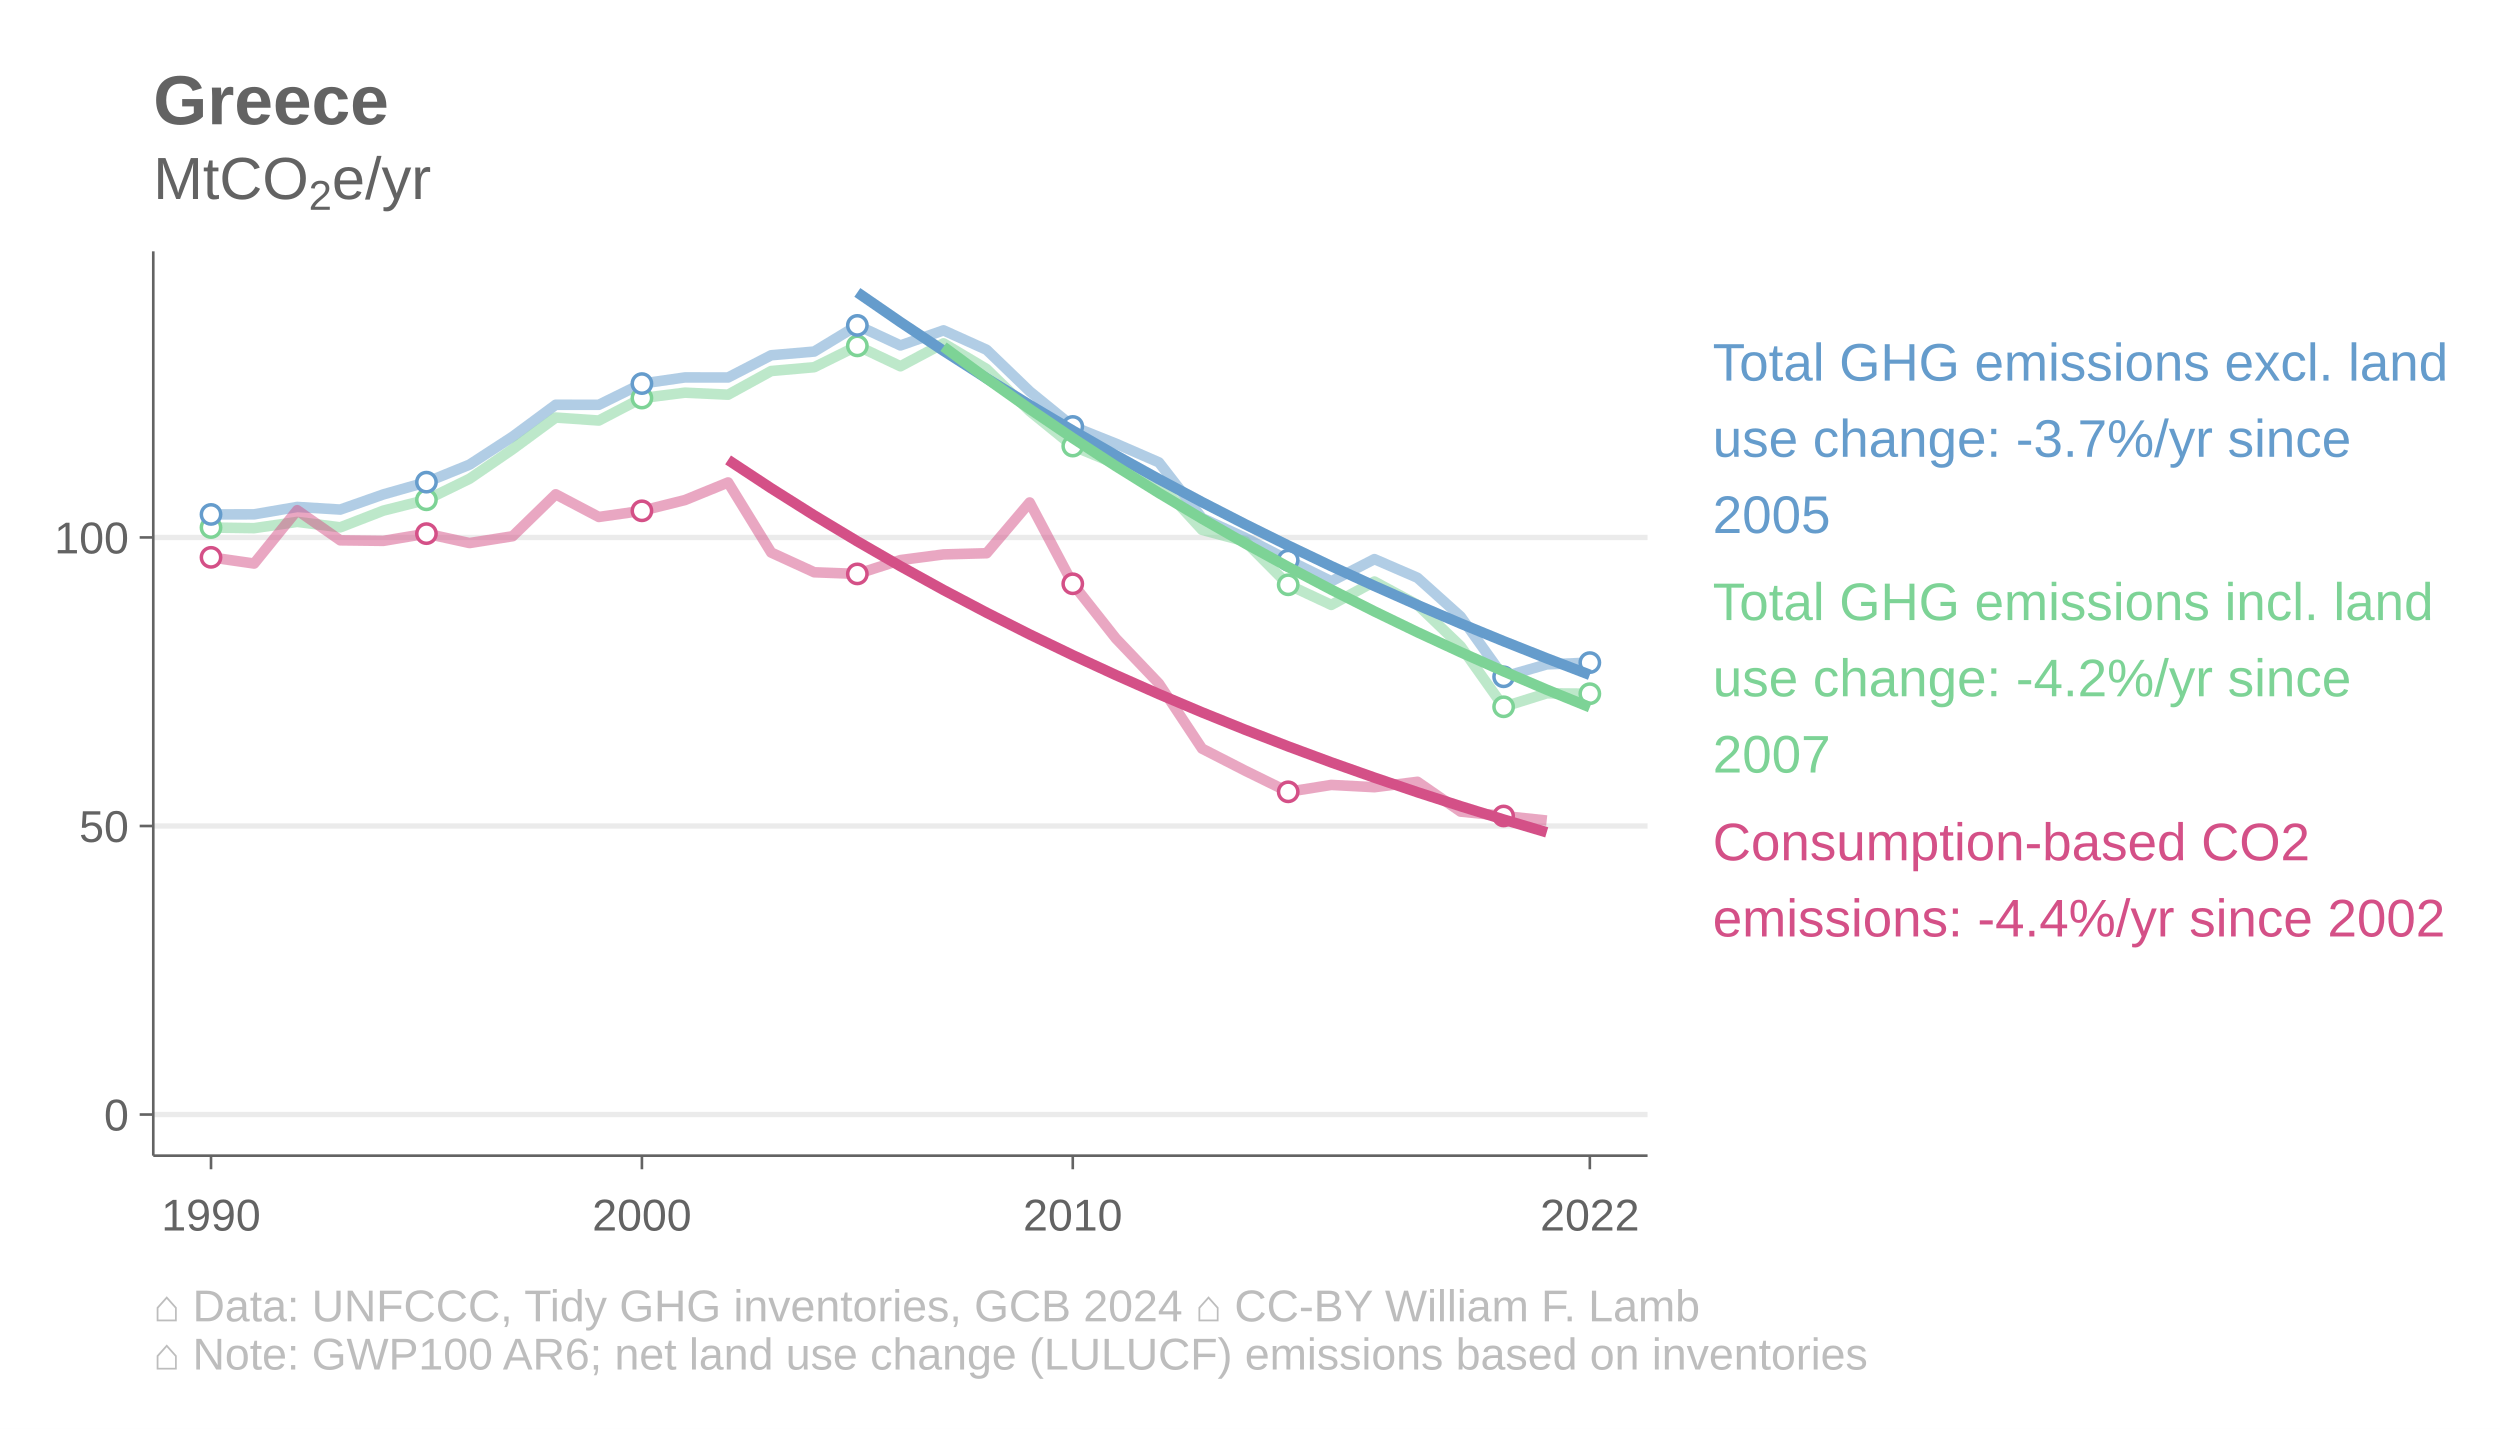
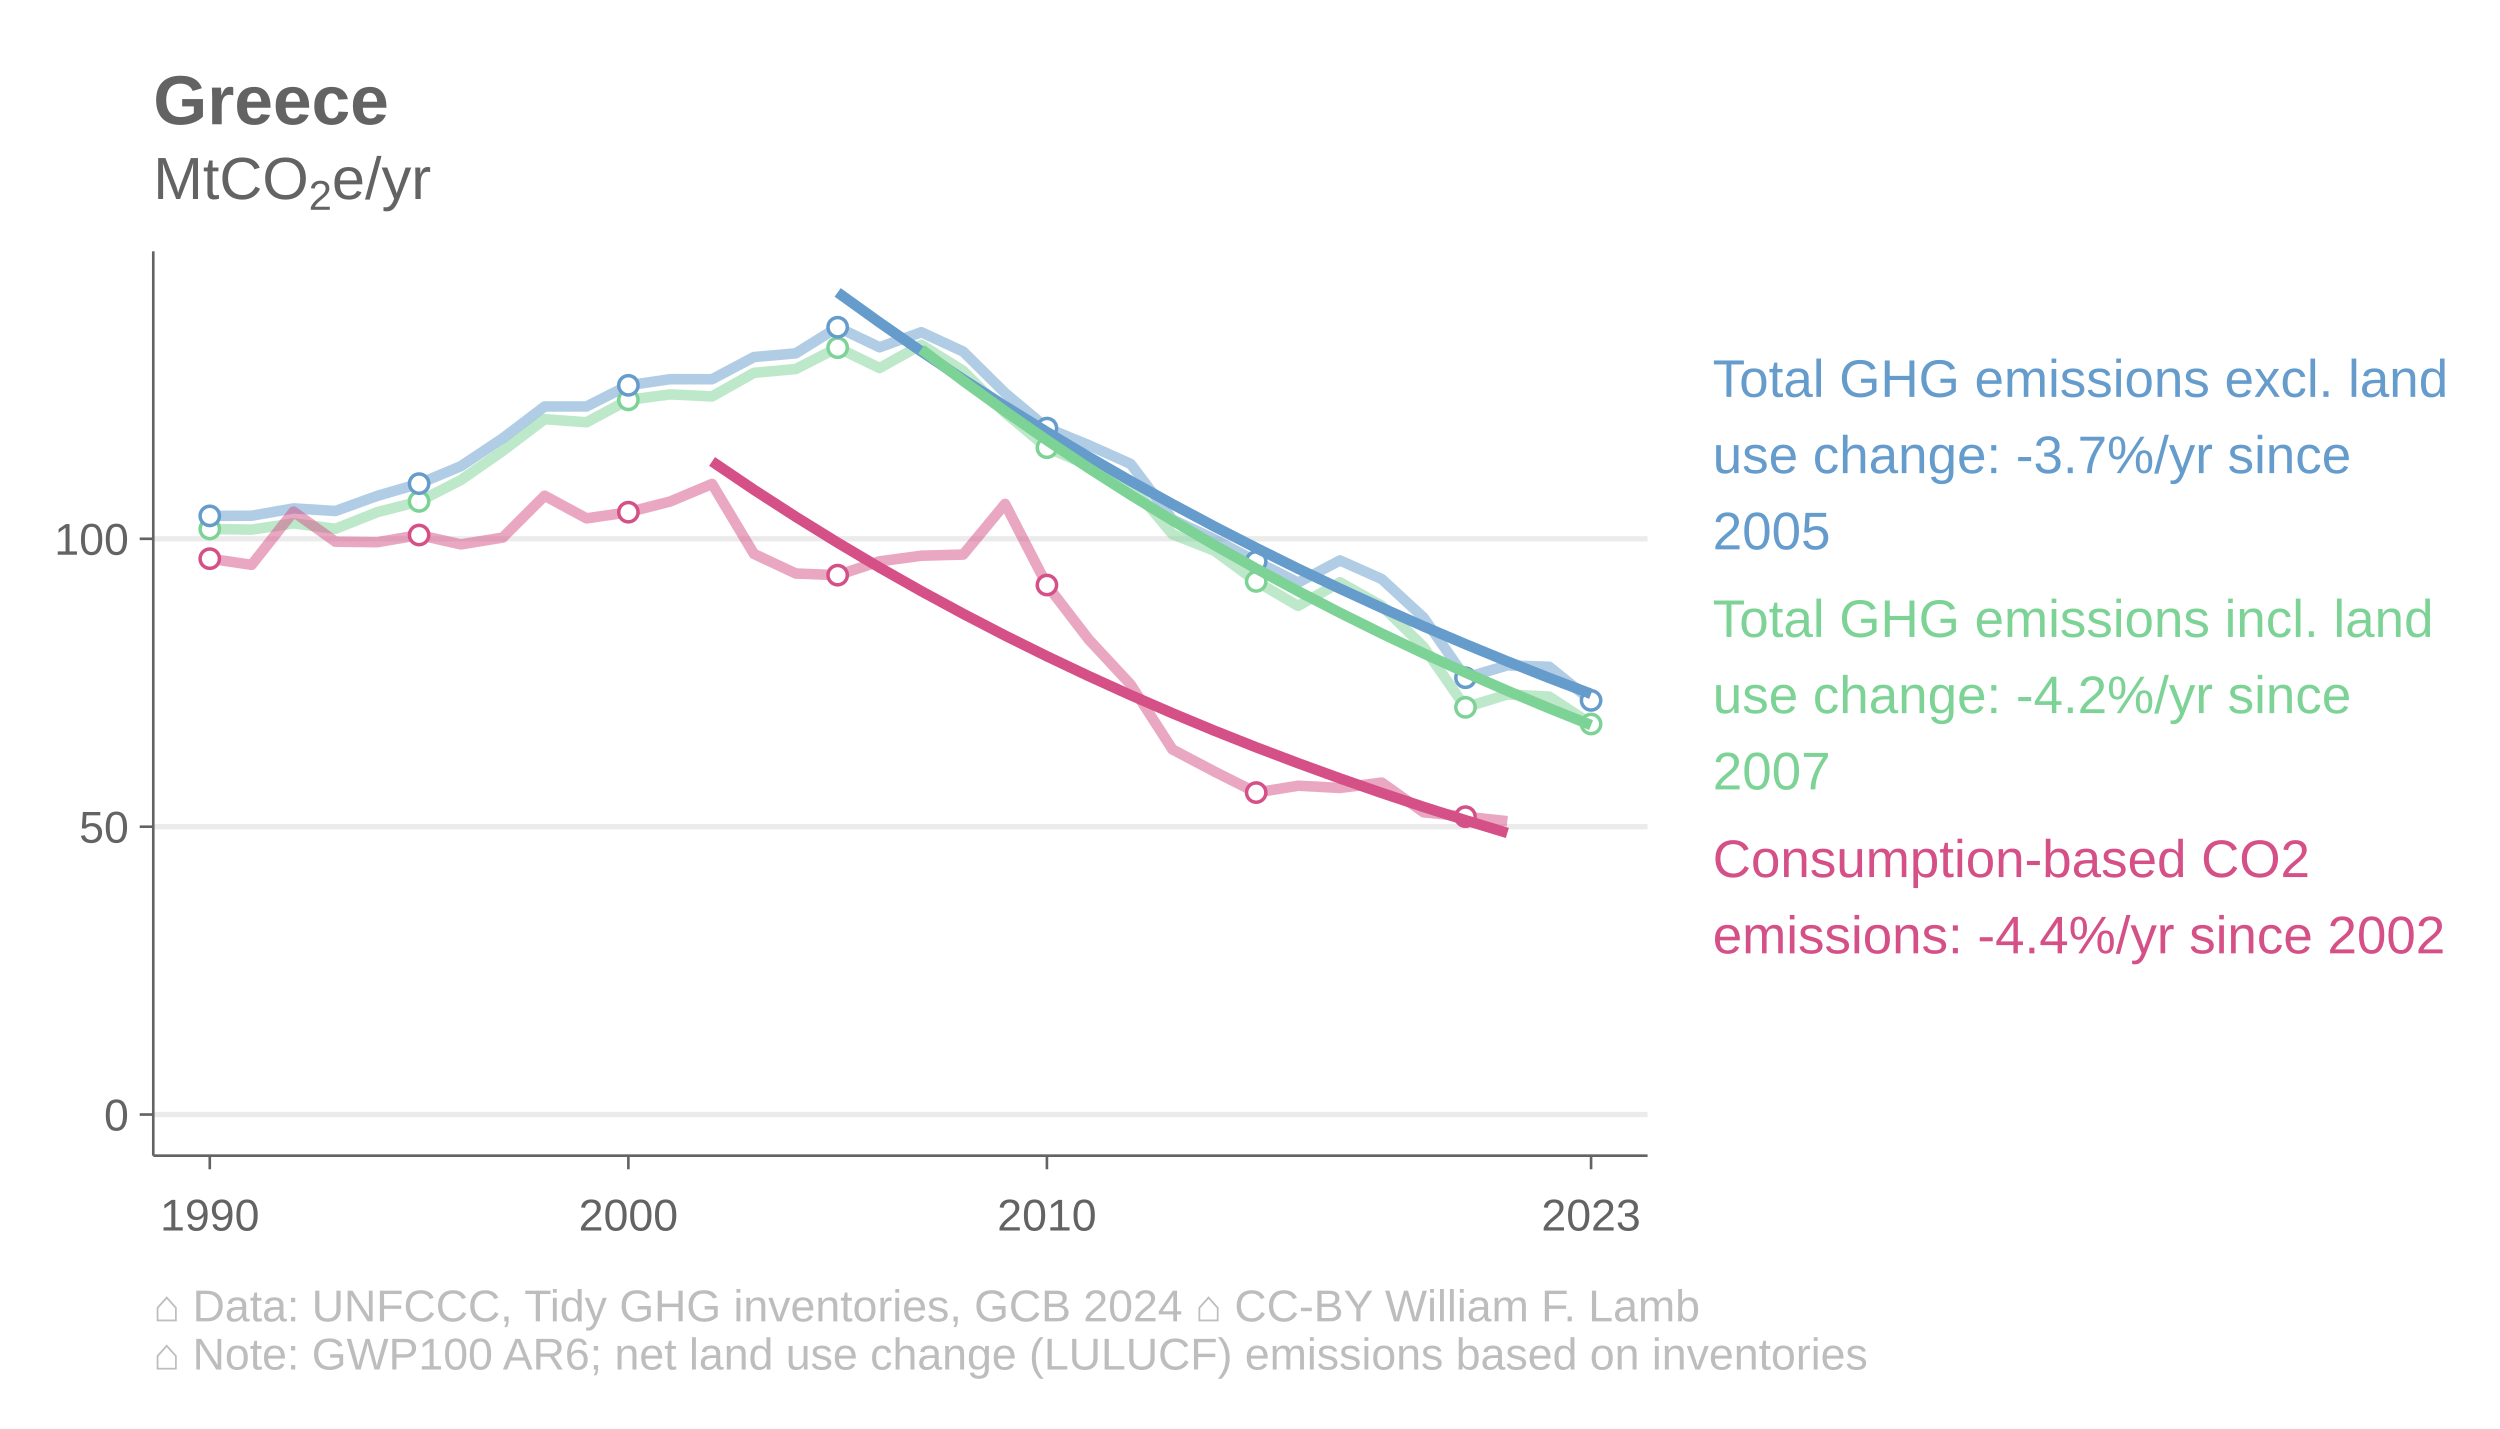
<svg xmlns="http://www.w3.org/2000/svg" class="svglite" width="504.00pt" height="288.00pt" viewBox="0 0 504.00 288.00">
  <defs>
    <style type="text/css">
    .svglite line, .svglite polyline, .svglite polygon, .svglite path, .svglite rect, .svglite circle {
      fill: none;
      stroke: #000000;
      stroke-linecap: round;
      stroke-linejoin: round;
      stroke-miterlimit: 10.00;
    }
    .svglite text {
      white-space: pre;
    }
  </style>
  </defs>
  <rect width="100%" height="100%" style="stroke: none; fill: #FFFFFF;" />
  <defs>
    <clipPath id="cpMC4wMHw1MDQuMDB8MC4wMHwyODguMDA=">
      <rect x="0.00" y="0.00" width="504.00" height="288.00" />
    </clipPath>
  </defs>
  <g clip-path="url(#cpMC4wMHw1MDQuMDB8MC4wMHwyODguMDA=)">
    <rect x="0.00" y="0.00" width="504.00" height="288.00" style="stroke-width: 1.07; stroke: #FFFFFF; fill: #FFFFFF;" />
  </g>
  <defs>
    <clipPath id="cpMzAuOTB8NDk4LjUyfDUwLjY3fDIzMi45OA==">
      <rect x="30.90" y="50.67" width="467.62" height="182.31" />
    </clipPath>
  </defs>
  <g clip-path="url(#cpMzAuOTB8NDk4LjUyfDUwLjY3fDIzMi45OA==)">
</g>
  <g clip-path="url(#cpMC4wMHw1MDQuMDB8MC4wMHwyODguMDA=)">
</g>
  <defs>
    <clipPath id="cpNS40OHwzMzcuNjN8NS40OHwyODIuNTI=">
      <rect x="5.48" y="5.48" width="332.15" height="277.04" />
    </clipPath>
  </defs>
  <g clip-path="url(#cpNS40OHwzMzcuNjN8NS40OHwyODIuNTI=)">
    <rect x="5.48" y="5.48" width="332.15" height="277.04" style="stroke-width: 1.07; stroke: #FFFFFF; fill: #FFFFFF;" />
  </g>
  <g clip-path="url(#cpMC4wMHw1MDQuMDB8MC4wMHwyODguMDA=)">
</g>
  <defs>
    <clipPath id="cpMzM3LjYzfDQ5OC41Mnw1LjQ4fDI4Mi41Mg==">
      <rect x="337.63" y="5.48" width="160.89" height="277.04" />
    </clipPath>
  </defs>
  <g clip-path="url(#cpMzM3LjYzfDQ5OC41Mnw1LjQ4fDI4Mi41Mg==)">
    <rect x="337.63" y="5.48" width="160.89" height="277.04" style="stroke-width: 1.07; stroke: #FFFFFF; fill: #FFFFFF;" />
  </g>
  <g clip-path="url(#cpMC4wMHw1MDQuMDB8MC4wMHwyODguMDA=)">
</g>
  <defs>
    <clipPath id="cpMzAuOTB8MzMyLjE1fDUwLjY3fDIzMi45OA==">
      <rect x="30.90" y="50.67" width="301.25" height="182.31" />
    </clipPath>
  </defs>
  <g clip-path="url(#cpMzAuOTB8MzMyLjE1fDUwLjY3fDIzMi45OA==)">
    <polyline points="30.90,224.69 332.15,224.69 " style="stroke-width: 1.07; stroke: #EBEBEB; stroke-linecap: butt;" />
-     <polyline points="30.90,166.52 332.15,166.52 " style="stroke-width: 1.07; stroke: #EBEBEB; stroke-linecap: butt;" />
-     <polyline points="30.90,108.35 332.15,108.35 " style="stroke-width: 1.07; stroke: #EBEBEB; stroke-linecap: butt;" />
-     <polyline points="42.54,103.71 51.23,103.69 59.92,102.20 68.60,102.73 77.29,99.67 85.97,97.20 94.66,93.67 103.35,88.02 112.03,81.60 120.72,81.61 129.41,77.33 138.09,76.09 146.78,76.10 155.47,71.62 164.15,70.87 172.84,65.60 181.53,69.64 190.21,66.60 198.90,70.52 207.58,78.89 216.27,85.97 224.96,89.44 233.64,93.22 242.33,104.45 251.02,108.42 259.70,112.92 268.39,117.19 277.08,112.72 285.76,116.48 294.45,124.28 303.13,136.44 311.82,133.94 320.51,133.58 " style="stroke-width: 2.13; stroke: #659CCC; stroke-opacity: 0.50; stroke-linecap: butt;" />
-     <polyline points="42.54,106.35 51.23,106.48 59.92,105.21 68.60,106.31 77.29,102.94 85.97,100.76 94.66,96.52 103.35,90.56 112.03,84.18 120.72,84.78 129.41,80.25 138.09,79.16 146.78,79.57 155.47,74.80 164.15,74.03 172.84,69.73 181.53,73.84 190.21,69.22 198.90,74.40 207.58,82.87 216.27,89.93 224.96,93.52 233.64,97.35 242.33,106.82 251.02,109.15 259.70,117.89 268.39,121.95 277.08,117.24 285.76,121.93 294.45,130.26 303.13,142.49 311.82,139.77 320.51,139.85 " style="stroke-width: 2.13; stroke: #7DD396; stroke-opacity: 0.50; stroke-linecap: butt;" />
-     <polyline points="42.54,112.36 51.23,113.61 59.92,102.86 68.60,108.93 77.29,109.04 85.97,107.58 94.66,109.48 103.35,108.10 112.03,99.65 120.72,104.22 129.41,102.98 138.09,100.81 146.78,97.26 155.47,111.39 164.15,115.37 172.84,115.70 181.53,112.91 190.21,111.77 198.90,111.53 207.58,101.30 216.27,117.69 224.96,128.71 233.64,137.81 242.33,150.92 251.02,155.37 259.70,159.63 268.39,158.24 277.08,158.70 285.76,157.61 294.45,163.62 303.13,164.50 311.82,165.42 " style="stroke-width: 2.13; stroke: #D45087; stroke-opacity: 0.50; stroke-linecap: butt;" />
-     <circle cx="42.54" cy="106.35" r="1.95" style="stroke-width: 0.71; stroke: #7DD396; fill: #FFFFFF;" />
-     <circle cx="85.97" cy="100.76" r="1.95" style="stroke-width: 0.71; stroke: #7DD396; fill: #FFFFFF;" />
-     <circle cx="129.41" cy="80.25" r="1.95" style="stroke-width: 0.71; stroke: #7DD396; fill: #FFFFFF;" />
-     <circle cx="172.84" cy="69.73" r="1.95" style="stroke-width: 0.71; stroke: #7DD396; fill: #FFFFFF;" />
-     <circle cx="216.27" cy="89.93" r="1.95" style="stroke-width: 0.71; stroke: #7DD396; fill: #FFFFFF;" />
-     <circle cx="259.70" cy="117.89" r="1.95" style="stroke-width: 0.71; stroke: #7DD396; fill: #FFFFFF;" />
-     <circle cx="303.13" cy="142.49" r="1.95" style="stroke-width: 0.71; stroke: #7DD396; fill: #FFFFFF;" />
-     <circle cx="320.51" cy="139.85" r="1.95" style="stroke-width: 0.71; stroke: #7DD396; fill: #FFFFFF;" />
-     <circle cx="42.54" cy="103.71" r="1.95" style="stroke-width: 0.71; stroke: #659CCC; fill: #FFFFFF;" />
-     <circle cx="85.97" cy="97.20" r="1.95" style="stroke-width: 0.71; stroke: #659CCC; fill: #FFFFFF;" />
-     <circle cx="129.41" cy="77.33" r="1.95" style="stroke-width: 0.71; stroke: #659CCC; fill: #FFFFFF;" />
-     <circle cx="172.84" cy="65.60" r="1.95" style="stroke-width: 0.71; stroke: #659CCC; fill: #FFFFFF;" />
-     <circle cx="216.27" cy="85.97" r="1.95" style="stroke-width: 0.71; stroke: #659CCC; fill: #FFFFFF;" />
-     <circle cx="259.70" cy="112.92" r="1.95" style="stroke-width: 0.71; stroke: #659CCC; fill: #FFFFFF;" />
-     <circle cx="303.13" cy="136.44" r="1.95" style="stroke-width: 0.71; stroke: #659CCC; fill: #FFFFFF;" />
-     <circle cx="320.51" cy="133.58" r="1.95" style="stroke-width: 0.71; stroke: #659CCC; fill: #FFFFFF;" />
-     <circle cx="42.54" cy="112.36" r="1.95" style="stroke-width: 0.71; stroke: #D45087; fill: #FFFFFF;" />
-     <circle cx="85.97" cy="107.58" r="1.95" style="stroke-width: 0.71; stroke: #D45087; fill: #FFFFFF;" />
-     <circle cx="129.41" cy="102.98" r="1.95" style="stroke-width: 0.71; stroke: #D45087; fill: #FFFFFF;" />
-     <circle cx="172.84" cy="115.70" r="1.95" style="stroke-width: 0.71; stroke: #D45087; fill: #FFFFFF;" />
-     <circle cx="216.27" cy="117.69" r="1.95" style="stroke-width: 0.71; stroke: #D45087; fill: #FFFFFF;" />
-     <circle cx="259.70" cy="159.63" r="1.95" style="stroke-width: 0.71; stroke: #D45087; fill: #FFFFFF;" />
-     <circle cx="303.13" cy="164.50" r="1.95" style="stroke-width: 0.71; stroke: #D45087; fill: #FFFFFF;" />
-     <polyline points="172.84,58.95 181.53,64.94 190.21,70.72 198.90,76.28 207.58,81.64 216.27,86.81 224.96,91.80 233.64,96.60 242.33,101.23 251.02,105.69 259.70,109.99 268.39,114.14 277.08,118.13 285.76,121.98 294.45,125.70 303.13,129.27 311.82,132.72 320.51,136.05 " style="stroke-width: 2.13; stroke: #659CCC; stroke-linecap: butt;" />
-     <polyline points="190.21,69.90 198.90,76.30 207.58,82.45 216.27,88.33 224.96,93.98 233.64,99.39 242.33,104.57 251.02,109.55 259.70,114.31 268.39,118.88 277.08,123.26 285.76,127.46 294.45,131.48 303.13,135.34 311.82,139.04 320.51,142.58 " style="stroke-width: 2.13; stroke: #7DD396; stroke-linecap: butt;" />
-     <polyline points="146.78,92.72 155.47,98.44 164.15,103.91 172.84,109.14 181.53,114.15 190.21,118.94 198.90,123.52 207.58,127.90 216.27,132.09 224.96,136.10 233.64,139.94 242.33,143.61 251.02,147.12 259.70,150.48 268.39,153.70 277.08,156.77 285.76,159.72 294.45,162.53 303.13,165.22 311.82,167.80 " style="stroke-width: 2.13; stroke: #D45087; stroke-linecap: butt;" />
+     <polyline points="30.90,166.66 332.15,166.66 " style="stroke-width: 1.07; stroke: #EBEBEB; stroke-linecap: butt;" />
+     <polyline points="30.90,108.62 332.15,108.62 " style="stroke-width: 1.07; stroke: #EBEBEB; stroke-linecap: butt;" />
+     <polyline points="42.29,104.00 50.73,103.97 59.17,102.49 67.61,103.02 76.05,99.97 84.49,97.50 92.92,93.98 101.36,88.35 109.80,81.94 118.24,81.94 126.68,77.68 135.11,76.44 143.55,76.45 151.99,71.98 160.43,71.23 168.87,65.97 177.31,70.01 185.74,66.97 194.18,70.88 202.62,79.23 211.06,86.30 219.50,89.75 227.94,93.53 236.37,104.73 244.81,108.70 253.25,113.18 261.69,117.45 270.13,112.98 278.56,116.74 287.00,124.52 295.44,136.63 303.88,134.14 312.32,134.42 320.76,141.20 " style="stroke-width: 2.13; stroke: #659CCC; stroke-opacity: 0.50; stroke-linecap: butt;" />
+     <polyline points="42.29,106.64 50.73,106.77 59.17,105.51 67.61,106.61 76.05,103.25 84.49,101.08 92.92,96.77 101.36,90.90 109.80,84.51 118.24,85.13 126.68,80.61 135.11,79.51 143.55,79.92 151.99,75.17 160.43,74.39 168.87,70.09 177.31,74.20 185.74,69.51 194.18,74.76 202.62,83.22 211.06,90.26 219.50,93.84 227.94,97.66 236.37,107.70 244.81,111.03 253.25,117.21 261.69,122.15 270.13,117.39 278.56,122.13 287.00,130.42 295.44,142.60 303.88,140.00 312.32,140.44 320.76,145.96 " style="stroke-width: 2.13; stroke: #7DD396; stroke-opacity: 0.50; stroke-linecap: butt;" />
+     <polyline points="42.29,112.63 50.73,113.87 59.17,103.15 67.61,109.20 76.05,109.31 84.49,107.86 92.92,109.75 101.36,108.37 109.80,99.94 118.24,104.50 126.68,103.26 135.11,101.10 143.55,97.56 151.99,111.66 160.43,115.62 168.87,115.95 177.31,113.17 185.74,112.03 194.18,111.80 202.62,101.59 211.06,117.94 219.50,128.93 227.94,138.01 236.37,151.09 244.81,155.54 253.25,159.78 261.69,158.40 270.13,158.85 278.56,157.77 287.00,163.76 295.44,164.64 303.88,165.56 " style="stroke-width: 2.13; stroke: #D45087; stroke-opacity: 0.50; stroke-linecap: butt;" />
+     <circle cx="42.29" cy="106.64" r="1.95" style="stroke-width: 0.71; stroke: #7DD396; fill: #FFFFFF;" />
+     <circle cx="84.49" cy="101.08" r="1.95" style="stroke-width: 0.71; stroke: #7DD396; fill: #FFFFFF;" />
+     <circle cx="126.68" cy="80.61" r="1.95" style="stroke-width: 0.71; stroke: #7DD396; fill: #FFFFFF;" />
+     <circle cx="168.87" cy="70.09" r="1.95" style="stroke-width: 0.71; stroke: #7DD396; fill: #FFFFFF;" />
+     <circle cx="211.06" cy="90.26" r="1.95" style="stroke-width: 0.71; stroke: #7DD396; fill: #FFFFFF;" />
+     <circle cx="253.25" cy="117.21" r="1.95" style="stroke-width: 0.71; stroke: #7DD396; fill: #FFFFFF;" />
+     <circle cx="295.44" cy="142.60" r="1.95" style="stroke-width: 0.71; stroke: #7DD396; fill: #FFFFFF;" />
+     <circle cx="320.76" cy="145.96" r="1.95" style="stroke-width: 0.71; stroke: #7DD396; fill: #FFFFFF;" />
+     <circle cx="42.29" cy="104.00" r="1.95" style="stroke-width: 0.71; stroke: #659CCC; fill: #FFFFFF;" />
+     <circle cx="84.49" cy="97.50" r="1.95" style="stroke-width: 0.71; stroke: #659CCC; fill: #FFFFFF;" />
+     <circle cx="126.68" cy="77.68" r="1.95" style="stroke-width: 0.71; stroke: #659CCC; fill: #FFFFFF;" />
+     <circle cx="168.87" cy="65.97" r="1.95" style="stroke-width: 0.71; stroke: #659CCC; fill: #FFFFFF;" />
+     <circle cx="211.06" cy="86.30" r="1.95" style="stroke-width: 0.71; stroke: #659CCC; fill: #FFFFFF;" />
+     <circle cx="253.25" cy="113.18" r="1.95" style="stroke-width: 0.71; stroke: #659CCC; fill: #FFFFFF;" />
+     <circle cx="295.44" cy="136.63" r="1.95" style="stroke-width: 0.71; stroke: #659CCC; fill: #FFFFFF;" />
+     <circle cx="320.76" cy="141.20" r="1.95" style="stroke-width: 0.71; stroke: #659CCC; fill: #FFFFFF;" />
+     <circle cx="42.29" cy="112.63" r="1.95" style="stroke-width: 0.71; stroke: #D45087; fill: #FFFFFF;" />
+     <circle cx="84.49" cy="107.86" r="1.95" style="stroke-width: 0.71; stroke: #D45087; fill: #FFFFFF;" />
+     <circle cx="126.68" cy="103.26" r="1.95" style="stroke-width: 0.71; stroke: #D45087; fill: #FFFFFF;" />
+     <circle cx="168.87" cy="115.95" r="1.95" style="stroke-width: 0.71; stroke: #D45087; fill: #FFFFFF;" />
+     <circle cx="211.06" cy="117.94" r="1.95" style="stroke-width: 0.71; stroke: #D45087; fill: #FFFFFF;" />
+     <circle cx="253.25" cy="159.78" r="1.95" style="stroke-width: 0.71; stroke: #D45087; fill: #FFFFFF;" />
+     <circle cx="295.44" cy="164.64" r="1.95" style="stroke-width: 0.71; stroke: #D45087; fill: #FFFFFF;" />
+     <polyline points="168.87,58.95 177.31,65.01 185.74,70.85 194.18,76.47 202.62,81.88 211.06,87.10 219.50,92.13 227.94,96.98 236.37,101.64 244.81,106.14 253.25,110.47 261.69,114.65 270.13,118.67 278.56,122.54 287.00,126.28 295.44,129.87 303.88,133.34 312.32,136.68 320.76,139.89 " style="stroke-width: 2.13; stroke: #659CCC; stroke-linecap: butt;" />
+     <polyline points="185.74,70.41 194.18,76.79 202.62,82.90 211.06,88.76 219.50,94.38 227.94,99.77 236.37,104.93 244.81,109.88 253.25,114.63 261.69,119.18 270.13,123.54 278.56,127.72 287.00,131.73 295.44,135.58 303.88,139.26 312.32,142.79 320.76,146.18 " style="stroke-width: 2.13; stroke: #7DD396; stroke-linecap: butt;" />
+     <polyline points="143.55,93.03 151.99,98.74 160.43,104.19 168.87,109.41 177.31,114.41 185.74,119.18 194.18,123.75 202.62,128.13 211.06,132.31 219.50,136.31 227.94,140.14 236.37,143.80 244.81,147.31 253.25,150.66 261.69,153.86 270.13,156.93 278.56,159.87 287.00,162.68 295.44,165.36 303.88,167.93 " style="stroke-width: 2.13; stroke: #D45087; stroke-linecap: butt;" />
  </g>
  <g clip-path="url(#cpMC4wMHw1MDQuMDB8MC4wMHwyODguMDA=)">
    <polyline points="30.90,232.98 30.90,50.67 " style="stroke-width: 0.53; stroke: #636363; stroke-linecap: butt;" />
    <text x="25.97" y="227.91" text-anchor="end" style="font-size: 9.00px;fill: #636363; font-family: &quot;Arial&quot;;" textLength="5.00px" lengthAdjust="spacingAndGlyphs">0</text>
-     <text x="25.97" y="169.74" text-anchor="end" style="font-size: 9.00px;fill: #636363; font-family: &quot;Arial&quot;;" textLength="10.01px" lengthAdjust="spacingAndGlyphs">50</text>
-     <text x="25.97" y="111.57" text-anchor="end" style="font-size: 9.00px;fill: #636363; font-family: &quot;Arial&quot;;" textLength="15.01px" lengthAdjust="spacingAndGlyphs">100</text>
+     <text x="25.97" y="169.88" text-anchor="end" style="font-size: 9.00px;fill: #636363; font-family: &quot;Arial&quot;;" textLength="10.01px" lengthAdjust="spacingAndGlyphs">50</text>
+     <text x="25.97" y="111.84" text-anchor="end" style="font-size: 9.00px;fill: #636363; font-family: &quot;Arial&quot;;" textLength="15.01px" lengthAdjust="spacingAndGlyphs">100</text>
    <polyline points="28.16,224.69 30.90,224.69 " style="stroke-width: 0.53; stroke: #636363; stroke-linecap: butt;" />
-     <polyline points="28.16,166.52 30.90,166.52 " style="stroke-width: 0.53; stroke: #636363; stroke-linecap: butt;" />
-     <polyline points="28.16,108.35 30.90,108.35 " style="stroke-width: 0.53; stroke: #636363; stroke-linecap: butt;" />
+     <polyline points="28.16,166.66 30.90,166.66 " style="stroke-width: 0.53; stroke: #636363; stroke-linecap: butt;" />
+     <polyline points="28.16,108.62 30.90,108.62 " style="stroke-width: 0.53; stroke: #636363; stroke-linecap: butt;" />
    <polyline points="30.90,232.98 332.15,232.98 " style="stroke-width: 0.53; stroke: #636363; stroke-linecap: butt;" />
-     <polyline points="42.54,235.72 42.54,232.98 " style="stroke-width: 0.53; stroke: #636363; stroke-linecap: butt;" />
-     <polyline points="129.41,235.72 129.41,232.98 " style="stroke-width: 0.53; stroke: #636363; stroke-linecap: butt;" />
-     <polyline points="216.27,235.72 216.27,232.98 " style="stroke-width: 0.53; stroke: #636363; stroke-linecap: butt;" />
-     <polyline points="320.51,235.72 320.51,232.98 " style="stroke-width: 0.53; stroke: #636363; stroke-linecap: butt;" />
-     <text x="42.54" y="248.08" text-anchor="middle" style="font-size: 9.00px;fill: #636363; font-family: &quot;Arial&quot;;" textLength="20.02px" lengthAdjust="spacingAndGlyphs">1990</text>
-     <text x="129.41" y="248.08" text-anchor="middle" style="font-size: 9.00px;fill: #636363; font-family: &quot;Arial&quot;;" textLength="20.02px" lengthAdjust="spacingAndGlyphs">2000</text>
-     <text x="216.27" y="248.08" text-anchor="middle" style="font-size: 9.00px;fill: #636363; font-family: &quot;Arial&quot;;" textLength="20.02px" lengthAdjust="spacingAndGlyphs">2010</text>
-     <text x="320.51" y="248.08" text-anchor="middle" style="font-size: 9.00px;fill: #636363; font-family: &quot;Arial&quot;;" textLength="20.02px" lengthAdjust="spacingAndGlyphs">2022</text>
+     <polyline points="42.29,235.72 42.29,232.98 " style="stroke-width: 0.53; stroke: #636363; stroke-linecap: butt;" />
+     <polyline points="126.68,235.72 126.68,232.98 " style="stroke-width: 0.53; stroke: #636363; stroke-linecap: butt;" />
+     <polyline points="211.06,235.72 211.06,232.98 " style="stroke-width: 0.53; stroke: #636363; stroke-linecap: butt;" />
+     <polyline points="320.76,235.72 320.76,232.98 " style="stroke-width: 0.53; stroke: #636363; stroke-linecap: butt;" />
+     <text x="42.29" y="248.08" text-anchor="middle" style="font-size: 9.00px;fill: #636363; font-family: &quot;Arial&quot;;" textLength="20.02px" lengthAdjust="spacingAndGlyphs">1990</text>
+     <text x="126.68" y="248.08" text-anchor="middle" style="font-size: 9.00px;fill: #636363; font-family: &quot;Arial&quot;;" textLength="20.02px" lengthAdjust="spacingAndGlyphs">2000</text>
+     <text x="211.06" y="248.08" text-anchor="middle" style="font-size: 9.00px;fill: #636363; font-family: &quot;Arial&quot;;" textLength="20.02px" lengthAdjust="spacingAndGlyphs">2010</text>
+     <text x="320.76" y="248.08" text-anchor="middle" style="font-size: 9.00px;fill: #636363; font-family: &quot;Arial&quot;;" textLength="20.02px" lengthAdjust="spacingAndGlyphs">2023</text>
    <text x="30.90" y="40.12" style="font-size: 12.00px;fill: #636363; font-family: &quot;Arial&quot;;" textLength="31.34px" lengthAdjust="spacingAndGlyphs">MtCO</text>
    <text x="62.24" y="42.30" style="font-size: 8.40px;fill: #636363; font-family: &quot;Arial&quot;;" textLength="4.67px" lengthAdjust="spacingAndGlyphs">2</text>
    <text x="66.91" y="40.12" style="font-size: 12.00px;fill: #636363; font-family: &quot;Arial&quot;;" textLength="20.01px" lengthAdjust="spacingAndGlyphs">e/yr</text>
    <text x="30.90" y="25.05" style="font-size: 14.00px; font-weight: bold;fill: #636363; font-family: &quot;Arial&quot;;" textLength="47.47px" lengthAdjust="spacingAndGlyphs">Greece</text>
    <text x="30.90" y="266.38" style="font-size: 9.00px;fill: #BDBDBD; font-family: &quot;Arial&quot;;" textLength="321.75px" lengthAdjust="spacingAndGlyphs">⌂ Data: UNFCCC, Tidy GHG inventories, GCB 2024   ⌂ CC-BY William F. Lamb  </text>
    <text x="30.90" y="276.10" style="font-size: 9.00px;fill: #BDBDBD; font-family: &quot;Arial&quot;;" textLength="345.55px" lengthAdjust="spacingAndGlyphs">⌂ Note: GWP100 AR6; net land use change (LULUCF) emissions based on inventories</text>
  </g>
  <defs>
    <clipPath id="cpMzQwLjM3fDQ5OC41Mnw1MC42N3wyMzIuOTg=">
      <rect x="340.37" y="50.67" width="158.15" height="182.31" />
    </clipPath>
  </defs>
  <g clip-path="url(#cpMzQwLjM3fDQ5OC41Mnw1MC42N3wyMzIuOTg=)">
-     <text x="345.29" y="76.73" style="font-size: 10.67px;fill: #659CCC; font-family: &quot;Arial&quot;;" textLength="148.05px" lengthAdjust="spacingAndGlyphs">Total GHG emissions excl. land</text>
-     <text x="345.29" y="92.09" style="font-size: 10.67px;fill: #659CCC; font-family: &quot;Arial&quot;;" textLength="128.52px" lengthAdjust="spacingAndGlyphs">use change: -3.7%/yr since</text>
-     <text x="345.29" y="107.45" style="font-size: 10.67px;fill: #659CCC; font-family: &quot;Arial&quot;;" textLength="23.70px" lengthAdjust="spacingAndGlyphs">2005</text>
-     <text x="345.30" y="125.01" style="font-size: 10.67px;fill: #7DD396; font-family: &quot;Arial&quot;;" textLength="145.09px" lengthAdjust="spacingAndGlyphs">Total GHG emissions incl. land</text>
-     <text x="345.30" y="140.37" style="font-size: 10.67px;fill: #7DD396; font-family: &quot;Arial&quot;;" textLength="128.52px" lengthAdjust="spacingAndGlyphs">use change: -4.2%/yr since</text>
-     <text x="345.30" y="155.74" style="font-size: 10.67px;fill: #7DD396; font-family: &quot;Arial&quot;;" textLength="23.70px" lengthAdjust="spacingAndGlyphs">2007</text>
-     <text x="345.29" y="173.43" style="font-size: 10.67px;fill: #D45087; font-family: &quot;Arial&quot;;" textLength="120.23px" lengthAdjust="spacingAndGlyphs">Consumption-based CO2</text>
-     <text x="345.29" y="188.79" style="font-size: 10.67px;fill: #D45087; font-family: &quot;Arial&quot;;" textLength="147.46px" lengthAdjust="spacingAndGlyphs">emissions: -4.4%/yr since 2002</text>
+     <text x="345.29" y="80.01" style="font-size: 10.67px;fill: #659CCC; font-family: &quot;Arial&quot;;" textLength="148.05px" lengthAdjust="spacingAndGlyphs">Total GHG emissions excl. land</text>
+     <text x="345.29" y="95.38" style="font-size: 10.67px;fill: #659CCC; font-family: &quot;Arial&quot;;" textLength="128.52px" lengthAdjust="spacingAndGlyphs">use change: -3.7%/yr since</text>
+     <text x="345.29" y="110.74" style="font-size: 10.67px;fill: #659CCC; font-family: &quot;Arial&quot;;" textLength="23.70px" lengthAdjust="spacingAndGlyphs">2005</text>
+     <text x="345.30" y="128.41" style="font-size: 10.67px;fill: #7DD396; font-family: &quot;Arial&quot;;" textLength="145.09px" lengthAdjust="spacingAndGlyphs">Total GHG emissions incl. land</text>
+     <text x="345.30" y="143.77" style="font-size: 10.67px;fill: #7DD396; font-family: &quot;Arial&quot;;" textLength="128.52px" lengthAdjust="spacingAndGlyphs">use change: -4.2%/yr since</text>
+     <text x="345.30" y="159.14" style="font-size: 10.67px;fill: #7DD396; font-family: &quot;Arial&quot;;" textLength="23.70px" lengthAdjust="spacingAndGlyphs">2007</text>
+     <text x="345.29" y="176.82" style="font-size: 10.67px;fill: #D45087; font-family: &quot;Arial&quot;;" textLength="120.23px" lengthAdjust="spacingAndGlyphs">Consumption-based CO2</text>
+     <text x="345.29" y="192.19" style="font-size: 10.67px;fill: #D45087; font-family: &quot;Arial&quot;;" textLength="147.46px" lengthAdjust="spacingAndGlyphs">emissions: -4.4%/yr since 2002</text>
  </g>
  <g clip-path="url(#cpMC4wMHw1MDQuMDB8MC4wMHwyODguMDA=)">
</g>
</svg>
